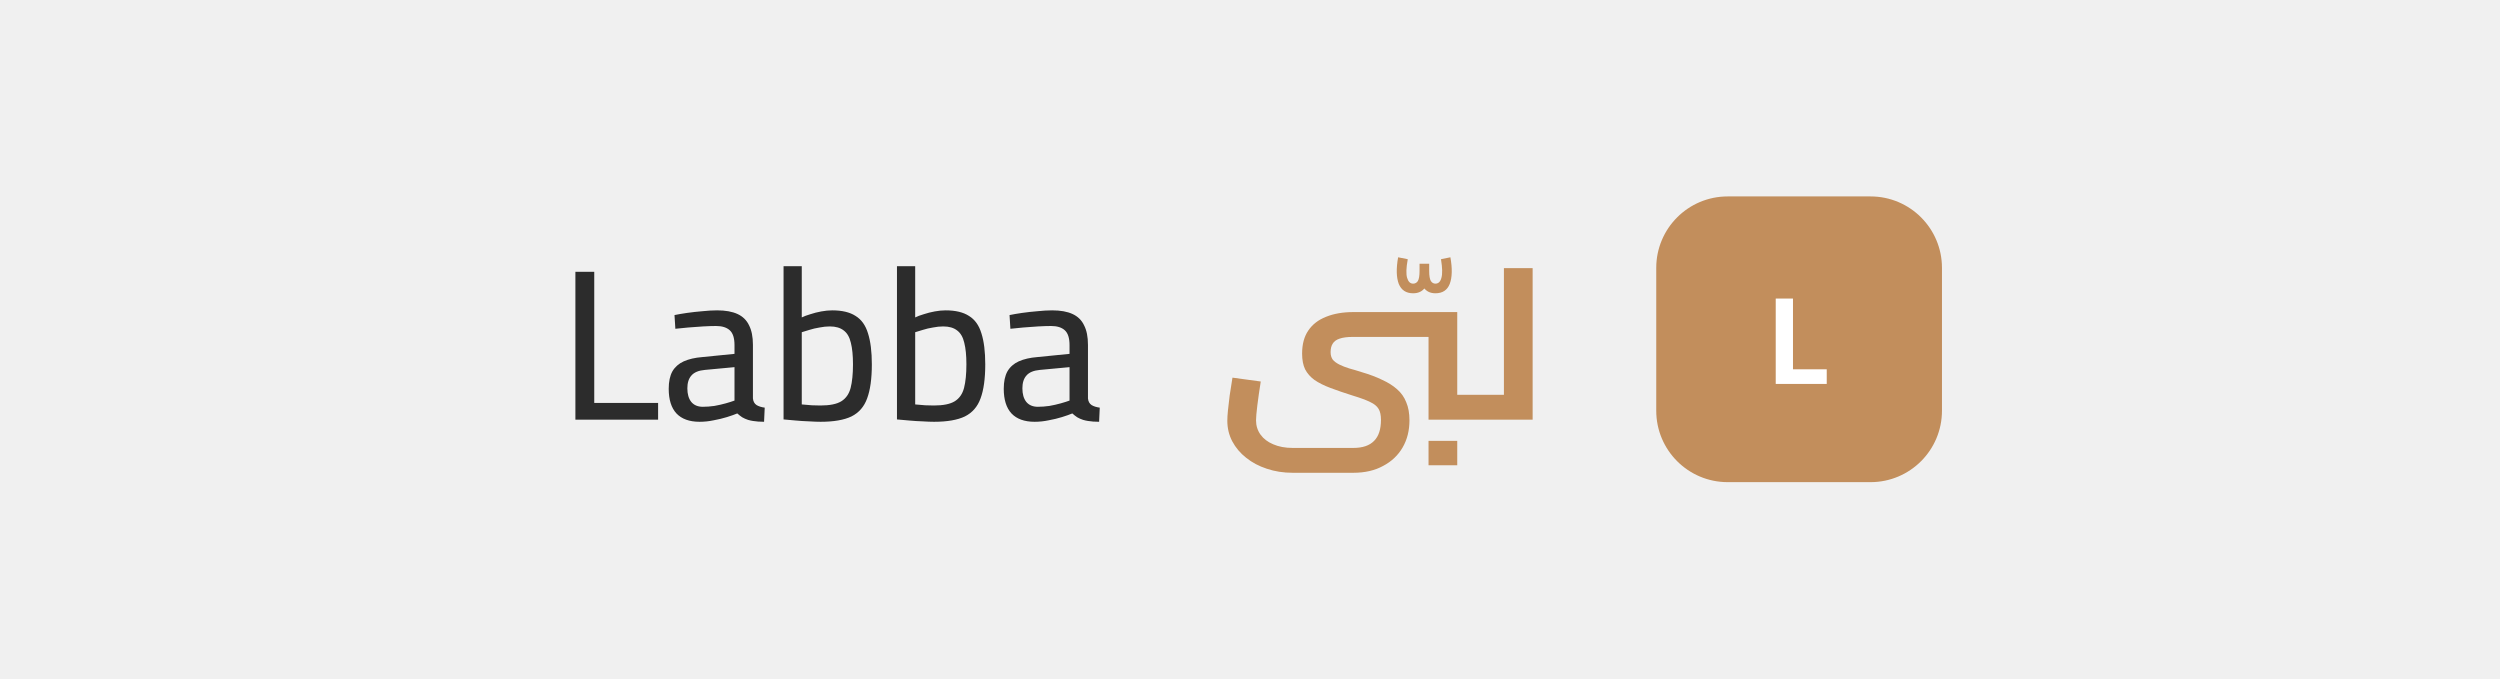
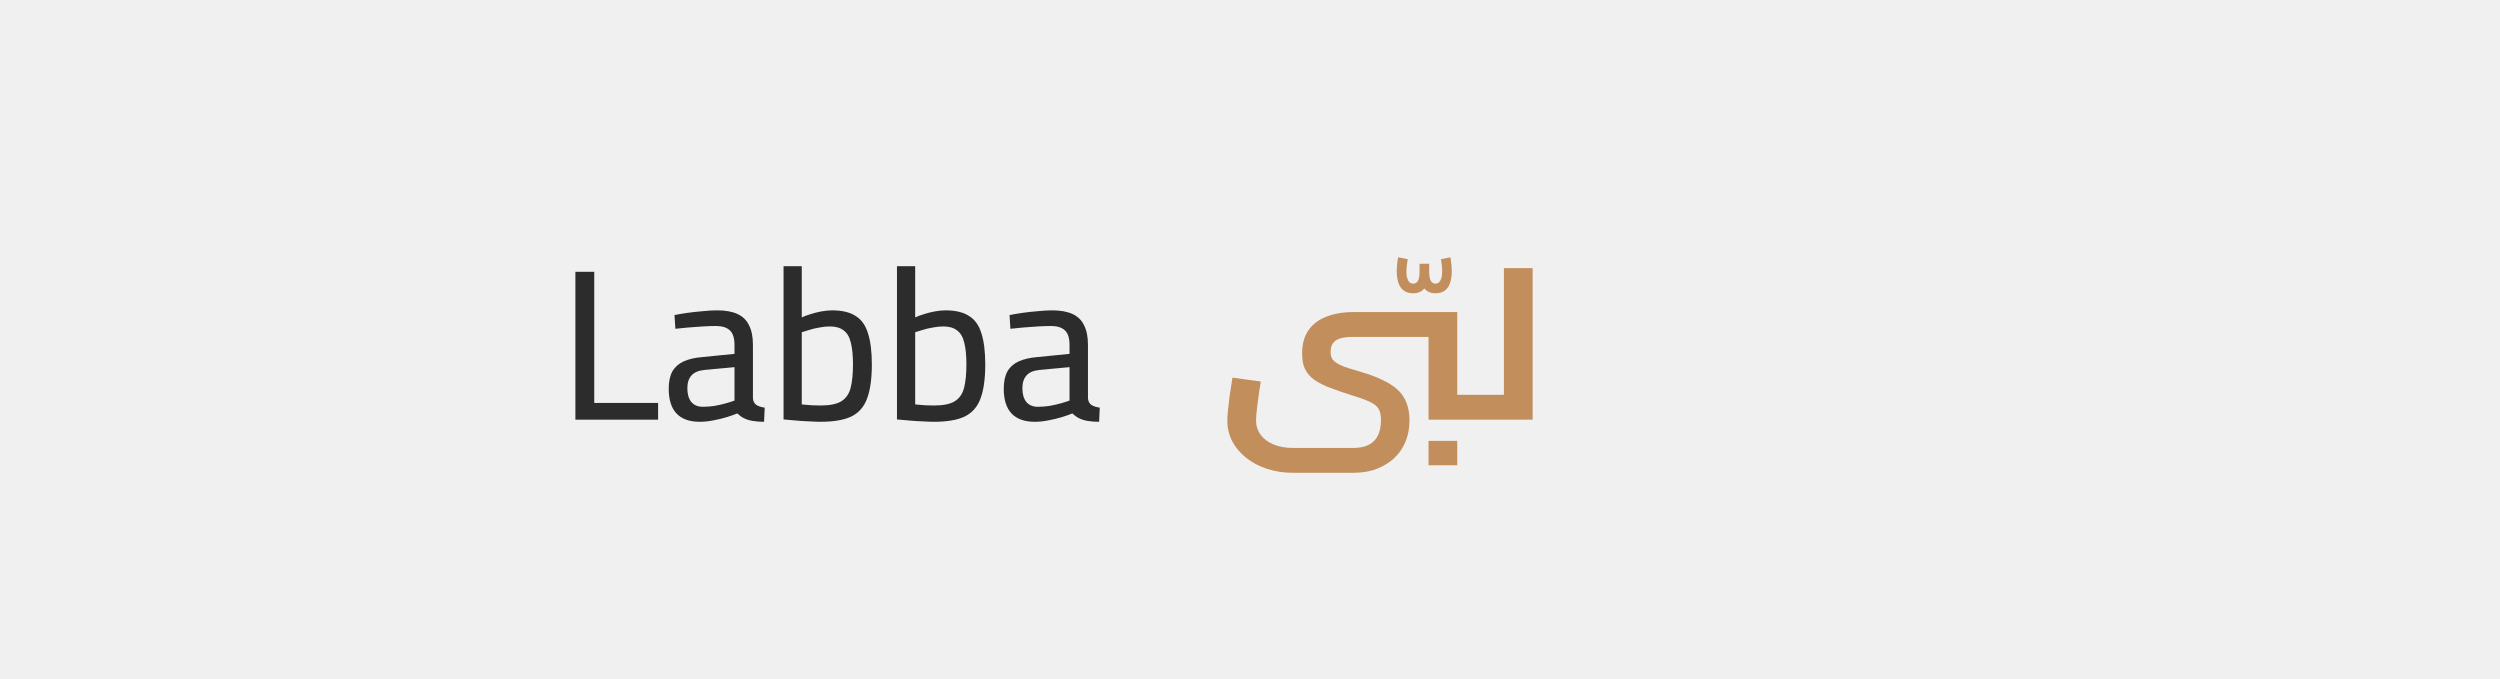
<svg xmlns="http://www.w3.org/2000/svg" width="280" height="76" viewBox="0 0 280 76" fill="none">
  <path d="M64.444 47V30.44H66.556V45.128H73.708V47H64.444ZM78.352 47.24C77.216 47.24 76.352 46.928 75.76 46.304C75.184 45.68 74.896 44.76 74.896 43.544C74.896 42.744 75.032 42.096 75.304 41.6C75.592 41.104 76.016 40.728 76.576 40.472C77.152 40.216 77.848 40.056 78.664 39.992L82.264 39.632V38.648C82.264 37.864 82.088 37.312 81.736 36.992C81.384 36.672 80.872 36.512 80.2 36.512C79.784 36.512 79.296 36.528 78.736 36.56C78.192 36.592 77.64 36.632 77.08 36.68C76.536 36.728 76.056 36.776 75.64 36.824L75.544 35.288C75.928 35.208 76.392 35.128 76.936 35.048C77.496 34.968 78.072 34.904 78.664 34.856C79.272 34.792 79.824 34.76 80.32 34.76C81.248 34.76 82.008 34.896 82.6 35.168C83.192 35.44 83.624 35.864 83.896 36.44C84.184 37 84.328 37.728 84.328 38.624V44.624C84.36 44.96 84.496 45.208 84.736 45.368C84.976 45.512 85.28 45.608 85.648 45.656L85.576 47.24C85.352 47.24 85.128 47.232 84.904 47.216C84.696 47.2 84.496 47.176 84.304 47.144C84.112 47.112 83.936 47.072 83.776 47.024C83.536 46.944 83.32 46.848 83.128 46.736C82.936 46.608 82.752 46.464 82.576 46.304C82.272 46.432 81.888 46.568 81.424 46.712C80.96 46.856 80.464 46.976 79.936 47.072C79.408 47.184 78.88 47.24 78.352 47.24ZM78.712 45.56C79.128 45.56 79.56 45.528 80.008 45.464C80.456 45.384 80.88 45.288 81.28 45.176C81.68 45.064 82.008 44.96 82.264 44.864V41.12L78.928 41.432C78.24 41.496 77.744 41.704 77.44 42.056C77.136 42.392 76.984 42.872 76.984 43.496C76.984 44.136 77.128 44.64 77.416 45.008C77.72 45.376 78.152 45.56 78.712 45.56ZM91.91 47.24C91.558 47.24 91.126 47.224 90.614 47.192C90.118 47.176 89.614 47.144 89.102 47.096C88.59 47.048 88.142 47.008 87.758 46.976V29.816H89.798V35.552C90.054 35.424 90.374 35.304 90.758 35.192C91.142 35.064 91.55 34.96 91.982 34.88C92.414 34.8 92.822 34.76 93.206 34.76C94.31 34.76 95.182 34.968 95.822 35.384C96.478 35.784 96.942 36.432 97.214 37.328C97.502 38.224 97.646 39.384 97.646 40.808C97.646 42.408 97.47 43.68 97.118 44.624C96.782 45.552 96.198 46.224 95.366 46.64C94.534 47.04 93.382 47.24 91.91 47.24ZM91.886 45.416C92.942 45.416 93.726 45.256 94.238 44.936C94.75 44.616 95.094 44.12 95.27 43.448C95.446 42.76 95.534 41.88 95.534 40.808C95.534 39.816 95.454 39.008 95.294 38.384C95.15 37.76 94.886 37.304 94.502 37.016C94.118 36.712 93.598 36.56 92.942 36.56C92.574 36.56 92.19 36.6 91.79 36.68C91.39 36.744 91.014 36.832 90.662 36.944C90.326 37.04 90.038 37.128 89.798 37.208V45.296C90.134 45.328 90.51 45.36 90.926 45.392C91.358 45.408 91.678 45.416 91.886 45.416ZM104.613 47.24C104.261 47.24 103.829 47.224 103.317 47.192C102.821 47.176 102.317 47.144 101.805 47.096C101.293 47.048 100.845 47.008 100.461 46.976V29.816H102.501V35.552C102.757 35.424 103.077 35.304 103.461 35.192C103.845 35.064 104.253 34.96 104.685 34.88C105.117 34.8 105.525 34.76 105.909 34.76C107.013 34.76 107.885 34.968 108.525 35.384C109.181 35.784 109.645 36.432 109.917 37.328C110.205 38.224 110.349 39.384 110.349 40.808C110.349 42.408 110.173 43.68 109.821 44.624C109.485 45.552 108.901 46.224 108.069 46.64C107.237 47.04 106.085 47.24 104.613 47.24ZM104.589 45.416C105.645 45.416 106.429 45.256 106.941 44.936C107.453 44.616 107.797 44.12 107.973 43.448C108.149 42.76 108.237 41.88 108.237 40.808C108.237 39.816 108.157 39.008 107.997 38.384C107.853 37.76 107.589 37.304 107.205 37.016C106.821 36.712 106.301 36.56 105.645 36.56C105.277 36.56 104.893 36.6 104.493 36.68C104.093 36.744 103.717 36.832 103.365 36.944C103.029 37.04 102.741 37.128 102.501 37.208V45.296C102.837 45.328 103.213 45.36 103.629 45.392C104.061 45.408 104.381 45.416 104.589 45.416ZM115.876 47.24C114.74 47.24 113.876 46.928 113.284 46.304C112.708 45.68 112.42 44.76 112.42 43.544C112.42 42.744 112.556 42.096 112.828 41.6C113.116 41.104 113.54 40.728 114.1 40.472C114.676 40.216 115.372 40.056 116.188 39.992L119.788 39.632V38.648C119.788 37.864 119.612 37.312 119.26 36.992C118.908 36.672 118.396 36.512 117.724 36.512C117.308 36.512 116.82 36.528 116.26 36.56C115.716 36.592 115.164 36.632 114.604 36.68C114.06 36.728 113.58 36.776 113.164 36.824L113.068 35.288C113.452 35.208 113.916 35.128 114.46 35.048C115.02 34.968 115.596 34.904 116.188 34.856C116.796 34.792 117.348 34.76 117.844 34.76C118.772 34.76 119.532 34.896 120.124 35.168C120.716 35.44 121.148 35.864 121.42 36.44C121.708 37 121.852 37.728 121.852 38.624V44.624C121.884 44.96 122.02 45.208 122.26 45.368C122.5 45.512 122.804 45.608 123.172 45.656L123.1 47.24C122.876 47.24 122.652 47.232 122.428 47.216C122.22 47.2 122.02 47.176 121.828 47.144C121.636 47.112 121.46 47.072 121.3 47.024C121.06 46.944 120.844 46.848 120.652 46.736C120.46 46.608 120.276 46.464 120.1 46.304C119.796 46.432 119.412 46.568 118.948 46.712C118.484 46.856 117.988 46.976 117.46 47.072C116.932 47.184 116.404 47.24 115.876 47.24ZM116.236 45.56C116.652 45.56 117.084 45.528 117.532 45.464C117.98 45.384 118.404 45.288 118.804 45.176C119.204 45.064 119.532 44.96 119.788 44.864V41.12L116.452 41.432C115.764 41.496 115.268 41.704 114.964 42.056C114.66 42.392 114.508 42.872 114.508 43.496C114.508 44.136 114.652 44.64 114.94 45.008C115.244 45.376 115.676 45.56 116.236 45.56Z" fill="#2C2C2C" />
  <path d="M160.765 32.848C160.189 32.848 159.749 32.632 159.445 32.2C159.141 31.752 158.989 31.136 158.989 30.352V29.536H160.069V30.352C160.069 30.896 160.133 31.272 160.261 31.48C160.389 31.672 160.557 31.768 160.765 31.768C161.101 31.768 161.325 31.552 161.437 31.12C161.565 30.688 161.549 29.992 161.389 29.032L162.445 28.816C162.669 30.08 162.645 31.072 162.373 31.792C162.101 32.496 161.565 32.848 160.765 32.848ZM158.269 32.848C157.485 32.848 156.949 32.496 156.661 31.792C156.389 31.072 156.365 30.08 156.589 28.816L157.669 29.032C157.493 29.992 157.469 30.688 157.597 31.12C157.725 31.552 157.949 31.768 158.269 31.768C158.493 31.768 158.669 31.672 158.797 31.48C158.925 31.272 158.989 30.896 158.989 30.352V29.536H160.069V30.352C160.069 31.136 159.917 31.752 159.613 32.2C159.309 32.632 158.861 32.848 158.269 32.848ZM144.78 52.952C143.74 52.952 142.772 52.8 141.876 52.496C140.996 52.208 140.228 51.8 139.572 51.272C138.916 50.76 138.396 50.144 138.012 49.424C137.644 48.72 137.46 47.952 137.46 47.12C137.46 46.816 137.484 46.424 137.532 45.944C137.58 45.464 137.644 44.912 137.724 44.288C137.82 43.664 137.924 43 138.036 42.296L141.204 42.728C141.044 43.736 140.916 44.632 140.82 45.416C140.724 46.2 140.676 46.752 140.676 47.072C140.676 47.68 140.844 48.216 141.18 48.68C141.516 49.144 141.988 49.504 142.596 49.76C143.22 50.032 143.948 50.168 144.78 50.168H151.572C152.612 50.168 153.388 49.904 153.9 49.376C154.412 48.864 154.668 48.08 154.668 47.024C154.668 46.496 154.58 46.088 154.404 45.8C154.228 45.496 153.916 45.24 153.468 45.032C153.02 44.808 152.372 44.568 151.524 44.312C150.564 44.008 149.724 43.72 149.004 43.448C148.284 43.176 147.692 42.88 147.228 42.56C146.764 42.224 146.412 41.824 146.172 41.36C145.948 40.896 145.836 40.312 145.836 39.608C145.836 38.552 146.068 37.688 146.532 37.016C146.996 36.328 147.66 35.816 148.524 35.48C149.388 35.128 150.412 34.952 151.596 34.952L151.476 37.736C150.884 37.736 150.404 37.8 150.036 37.928C149.684 38.04 149.428 38.224 149.268 38.48C149.108 38.72 149.028 39.04 149.028 39.44C149.028 39.776 149.108 40.056 149.268 40.28C149.444 40.488 149.692 40.672 150.012 40.832C150.332 40.992 150.7 41.136 151.116 41.264C151.532 41.376 151.988 41.512 152.484 41.672C153.364 41.928 154.132 42.216 154.788 42.536C155.46 42.84 156.02 43.192 156.468 43.592C156.932 43.992 157.276 44.48 157.5 45.056C157.74 45.616 157.86 46.288 157.86 47.072C157.86 48.224 157.604 49.24 157.092 50.12C156.58 51 155.852 51.688 154.908 52.184C153.98 52.696 152.868 52.952 151.572 52.952H144.78ZM159.996 47V34.952H163.212V45.776L161.34 44.216H165.732V47H159.996ZM151.476 37.736L151.596 34.952H159.996V37.736H151.476ZM165.732 47V44.216C165.828 44.216 165.9 44.248 165.948 44.312C166.012 44.376 166.06 44.472 166.092 44.6C166.14 44.728 166.172 44.88 166.188 45.056C166.204 45.216 166.212 45.4 166.212 45.608C166.212 45.816 166.204 46.008 166.188 46.184C166.172 46.36 166.14 46.512 166.092 46.64C166.06 46.752 166.012 46.84 165.948 46.904C165.9 46.968 165.828 47 165.732 47ZM159.996 52.112V49.376H163.212V52.112H159.996ZM168.439 47V30.032H171.655V47H168.439ZM165.727 47V44.216H168.439V47H165.727ZM165.727 47C165.631 47 165.559 46.968 165.511 46.904C165.447 46.84 165.399 46.752 165.367 46.64C165.319 46.512 165.287 46.36 165.271 46.184C165.255 46.008 165.247 45.816 165.247 45.608C165.247 45.32 165.263 45.08 165.295 44.888C165.327 44.68 165.383 44.52 165.463 44.408C165.527 44.28 165.615 44.216 165.727 44.216V47Z" fill="#C28E5C" />
-   <rect x="185.5" y="22" width="32" height="32" rx="8" fill="#C28E5C" />
-   <path d="M198.882 43V33.438H200.814V41.362H204.594V43H198.882Z" fill="white" />
</svg>
